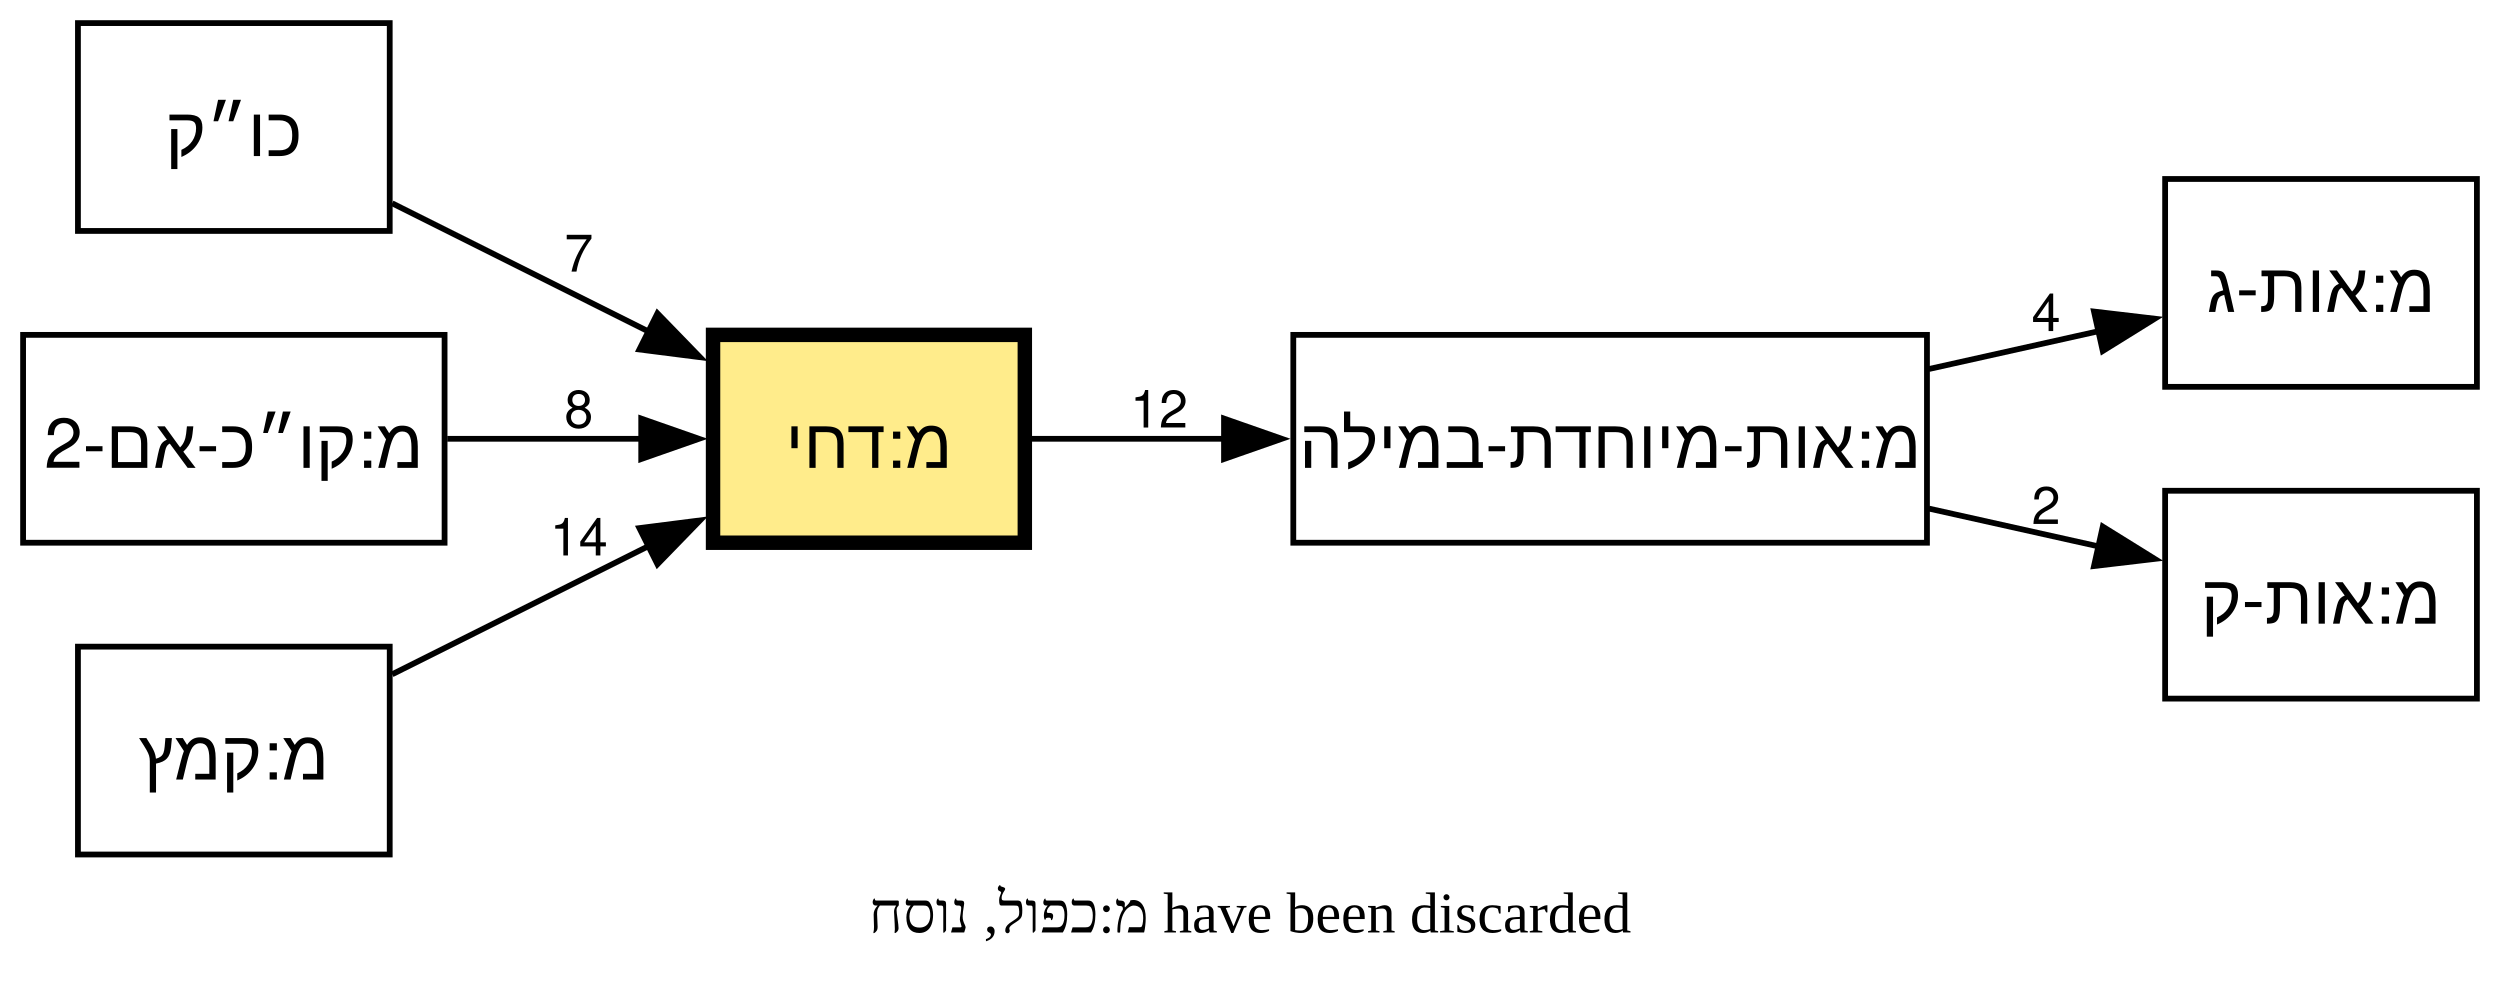
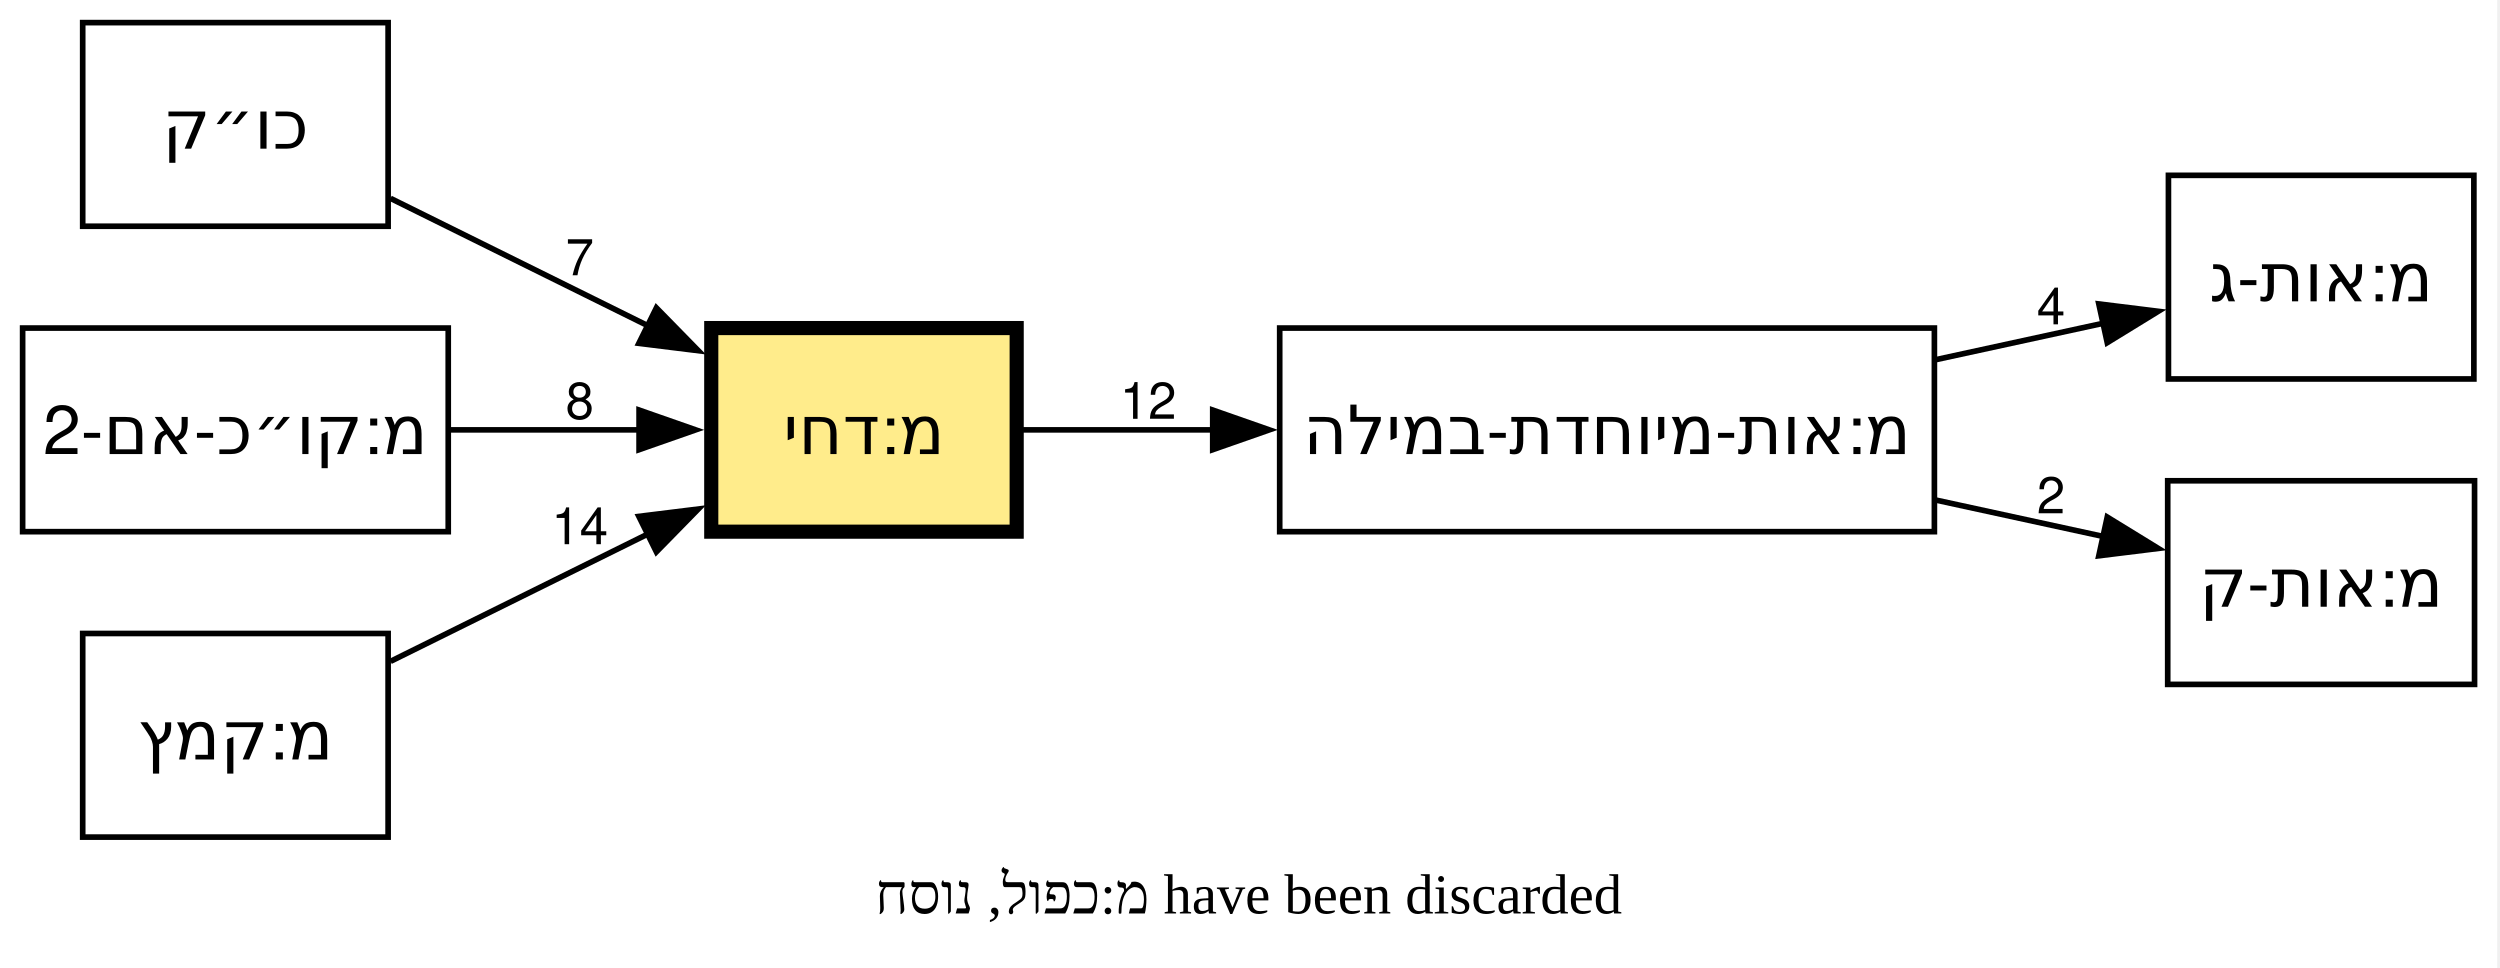
- <svg xmlns="http://www.w3.org/2000/svg" width="433pt" height="171pt" viewBox="0.00 0.00 433.00 171.00">
+ <svg xmlns="http://www.w3.org/2000/svg" width="442pt" height="171pt" viewBox="0.00 0.00 442.00 171.00">
  <g id="graph0" class="graph" transform="scale(1 1) rotate(0) translate(4 167.25)">
-     <polygon fill="white" stroke="none" points="-4,4 -4,-167.25 429,-167.25 429,4 -4,4" />
-     <text xml:space="preserve" text-anchor="middle" x="212.5" y="-5.75" font-family="Times New Roman,serif" font-size="10.00">מ:כפול, נוסח have been discarded</text>
+     <polygon fill="white" stroke="none" points="-4,4 -4,-167.25 437.5,-167.25 437.5,4 -4,4" />
+     <text xml:space="preserve" text-anchor="middle" x="216.75" y="-5.75" font-family="Times New Roman,serif" font-size="10.00">מ:כפול, נוסח have been discarded</text>
    <g id="node1" class="node">
-       <polygon fill="#ffec8b" stroke="black" stroke-width="2.5" points="173.5,-109.25 119.5,-109.25 119.5,-73.25 173.5,-73.25 173.5,-109.25" />
-       <text xml:space="preserve" text-anchor="middle" x="146.5" y="-86.22" font-family="SBL Hebrew,Helvetica" font-size="12.00">מ:דחי</text>
+       <polygon fill="#ffec8b" stroke="black" stroke-width="2.5" points="175.75,-109.25 121.75,-109.25 121.75,-73.25 175.75,-73.25 175.75,-109.25" />
+       <text xml:space="preserve" text-anchor="middle" x="148.75" y="-86.97" font-family="Helvetica,sans-Serif" font-size="12.00">מ:דחי</text>
    </g>
    <g id="node3" class="node">
-       <polygon fill="none" stroke="black" points="329.75,-109.25 220,-109.25 220,-73.25 329.75,-73.25 329.75,-109.25" />
-       <text xml:space="preserve" text-anchor="middle" x="274.88" y="-86.22" font-family="SBL Hebrew,Helvetica" font-size="12.00">מ:אות-מיוחדת-במילה</text>
+       <polygon fill="none" stroke="black" points="338,-109.25 222.25,-109.25 222.25,-73.25 338,-73.25 338,-109.25" />
+       <text xml:space="preserve" text-anchor="middle" x="280.12" y="-86.97" font-family="Helvetica,sans-Serif" font-size="12.00">מ:אות-מיוחדת-במילה</text>
    </g>
    <g id="edge4" class="edge">
-       <path fill="none" stroke="black" d="M174.61,-91.25C184.56,-91.25 196.3,-91.25 208.16,-91.25" />
-       <polygon fill="black" stroke="black" points="208,-94.75 218,-91.25 208,-87.75 208,-94.75" />
-       <text xml:space="preserve" text-anchor="middle" x="196.75" y="-93.2" font-family="Helvetica,sans-Serif" font-size="9.00">12</text>
+       <path fill="none" stroke="black" d="M176.87,-91.25C186.81,-91.25 198.56,-91.25 210.49,-91.25" />
+       <polygon fill="black" stroke="black" points="210.41,-94.75 220.41,-91.25 210.41,-87.75 210.41,-94.75" />
+       <text xml:space="preserve" text-anchor="middle" x="199" y="-93.2" font-family="Helvetica,sans-Serif" font-size="9.00">12</text>
    </g>
    <g id="node2" class="node">
-       <polygon fill="none" stroke="black" points="63.5,-163.25 9.5,-163.25 9.5,-127.25 63.5,-127.25 63.5,-163.25" />
-       <text xml:space="preserve" text-anchor="middle" x="36.5" y="-140.22" font-family="SBL Hebrew,Helvetica" font-size="12.00">כו״ק</text>
+       <polygon fill="none" stroke="black" points="64.62,-163.25 10.62,-163.25 10.62,-127.25 64.62,-127.25 64.62,-163.25" />
+       <text xml:space="preserve" text-anchor="middle" x="37.62" y="-140.97" font-family="Helvetica,sans-Serif" font-size="12.00">כו״ק</text>
    </g>
    <g id="edge1" class="edge">
-       <path fill="none" stroke="black" d="M63.92,-132.04C77.29,-125.36 93.74,-117.13 108.35,-109.82" />
-       <polygon fill="black" stroke="black" points="109.87,-112.98 117.25,-105.38 106.74,-106.72 109.87,-112.98" />
-       <text xml:space="preserve" text-anchor="middle" x="96.25" y="-120.2" font-family="Helvetica,sans-Serif" font-size="9.00">7</text>
+       <path fill="none" stroke="black" d="M65.04,-132.18C78.78,-125.38 95.79,-116.96 110.81,-109.53" />
+       <polygon fill="black" stroke="black" points="112.05,-112.82 119.46,-105.25 108.95,-106.55 112.05,-112.82" />
+       <text xml:space="preserve" text-anchor="middle" x="98.5" y="-118.58" font-family="Helvetica,sans-Serif" font-size="9.00">7</text>
    </g>
    <g id="node4" class="node">
-       <polygon fill="none" stroke="black" points="425,-136.25 371,-136.25 371,-100.25 425,-100.25 425,-136.25" />
-       <text xml:space="preserve" text-anchor="middle" x="398" y="-113.22" font-family="SBL Hebrew,Helvetica" font-size="12.00">מ:אות-ג</text>
+       <polygon fill="none" stroke="black" points="433.38,-136.25 379.38,-136.25 379.38,-100.25 433.38,-100.25 433.38,-136.25" />
+       <text xml:space="preserve" text-anchor="middle" x="406.38" y="-113.97" font-family="Helvetica,sans-Serif" font-size="12.00">מ:אות-ג</text>
    </g>
    <g id="edge2" class="edge">
-       <path fill="none" stroke="black" d="M330.06,-103.33C340.09,-105.56 350.36,-107.85 359.74,-109.95" />
-       <polygon fill="black" stroke="black" points="358.68,-113.29 369.2,-112.05 360.2,-106.46 358.68,-113.29" />
-       <text xml:space="preserve" text-anchor="middle" x="350.38" y="-109.91" font-family="Helvetica,sans-Serif" font-size="9.00">4</text>
+       <path fill="none" stroke="black" d="M338.16,-103.64C348.32,-105.85 358.66,-108.1 368.09,-110.15" />
+       <polygon fill="black" stroke="black" points="367.07,-113.51 377.58,-112.21 368.56,-106.67 367.07,-113.51" />
+       <text xml:space="preserve" text-anchor="middle" x="358.62" y="-109.91" font-family="Helvetica,sans-Serif" font-size="9.00">4</text>
    </g>
    <g id="node5" class="node">
-       <polygon fill="none" stroke="black" points="425,-82.25 371,-82.25 371,-46.25 425,-46.25 425,-82.25" />
-       <text xml:space="preserve" text-anchor="middle" x="398" y="-59.23" font-family="SBL Hebrew,Helvetica" font-size="12.00">מ:אות-ק</text>
+       <polygon fill="none" stroke="black" points="433.5,-82.25 379.25,-82.25 379.25,-46.25 433.5,-46.25 433.5,-82.25" />
+       <text xml:space="preserve" text-anchor="middle" x="406.38" y="-59.98" font-family="Helvetica,sans-Serif" font-size="12.00">מ:אות-ק</text>
    </g>
    <g id="edge3" class="edge">
-       <path fill="none" stroke="black" d="M330.06,-79.17C340.09,-76.94 350.36,-74.65 359.74,-72.55" />
-       <polygon fill="black" stroke="black" points="360.2,-76.04 369.2,-70.45 358.68,-69.21 360.2,-76.04" />
-       <text xml:space="preserve" text-anchor="middle" x="350.38" y="-76.49" font-family="Helvetica,sans-Serif" font-size="9.00">2</text>
+       <path fill="none" stroke="black" d="M338.16,-78.86C348.32,-76.65 358.66,-74.4 368.09,-72.35" />
+       <polygon fill="black" stroke="black" points="368.56,-75.83 377.58,-70.29 367.07,-68.99 368.56,-75.83" />
+       <text xml:space="preserve" text-anchor="middle" x="358.62" y="-76.49" font-family="Helvetica,sans-Serif" font-size="9.00">2</text>
    </g>
    <g id="node6" class="node">
-       <polygon fill="none" stroke="black" points="73,-109.25 0,-109.25 0,-73.25 73,-73.25 73,-109.25" />
-       <text xml:space="preserve" text-anchor="middle" x="36.5" y="-86.22" font-family="SBL Hebrew,Helvetica" font-size="12.00">מ:קו״כ-אם-2</text>
+       <polygon fill="none" stroke="black" points="75.25,-109.25 0,-109.25 0,-73.25 75.25,-73.25 75.25,-109.25" />
+       <text xml:space="preserve" text-anchor="middle" x="37.62" y="-86.97" font-family="Helvetica,sans-Serif" font-size="12.00">מ:קו״כ-אם-2</text>
    </g>
    <g id="edge5" class="edge">
-       <path fill="none" stroke="black" d="M73.46,-91.25C84.28,-91.25 96.18,-91.25 107.15,-91.25" />
-       <polygon fill="black" stroke="black" points="107.06,-94.75 117.06,-91.25 107.06,-87.75 107.06,-94.75" />
-       <text xml:space="preserve" text-anchor="middle" x="96.25" y="-93.2" font-family="Helvetica,sans-Serif" font-size="9.00">8</text>
+       <path fill="none" stroke="black" d="M75.57,-91.25C86.38,-91.25 98.22,-91.25 109.13,-91.25" />
+       <polygon fill="black" stroke="black" points="108.99,-94.75 118.99,-91.25 108.99,-87.75 108.99,-94.75" />
+       <text xml:space="preserve" text-anchor="middle" x="98.5" y="-93.2" font-family="Helvetica,sans-Serif" font-size="9.00">8</text>
    </g>
    <g id="node7" class="node">
-       <polygon fill="none" stroke="black" points="63.5,-55.25 9.5,-55.25 9.5,-19.25 63.5,-19.25 63.5,-55.25" />
-       <text xml:space="preserve" text-anchor="middle" x="36.5" y="-32.23" font-family="SBL Hebrew,Helvetica" font-size="12.00">מ:קמץ</text>
+       <polygon fill="none" stroke="black" points="64.62,-55.25 10.62,-55.25 10.62,-19.25 64.62,-19.25 64.62,-55.25" />
+       <text xml:space="preserve" text-anchor="middle" x="37.62" y="-32.98" font-family="Helvetica,sans-Serif" font-size="12.00">מ:קמץ</text>
    </g>
    <g id="edge6" class="edge">
-       <path fill="none" stroke="black" d="M63.92,-50.46C77.29,-57.14 93.74,-65.37 108.35,-72.68" />
-       <polygon fill="black" stroke="black" points="106.74,-75.78 117.25,-77.12 109.87,-69.52 106.74,-75.78" />
-       <text xml:space="preserve" text-anchor="middle" x="96.25" y="-71.04" font-family="Helvetica,sans-Serif" font-size="9.00">14</text>
+       <path fill="none" stroke="black" d="M65.04,-50.32C78.78,-57.12 95.79,-65.54 110.81,-72.97" />
+       <polygon fill="black" stroke="black" points="108.95,-75.95 119.46,-77.25 112.05,-69.68 108.95,-75.95" />
+       <text xml:space="preserve" text-anchor="middle" x="98.5" y="-71.04" font-family="Helvetica,sans-Serif" font-size="9.00">14</text>
    </g>
  </g>
</svg>
